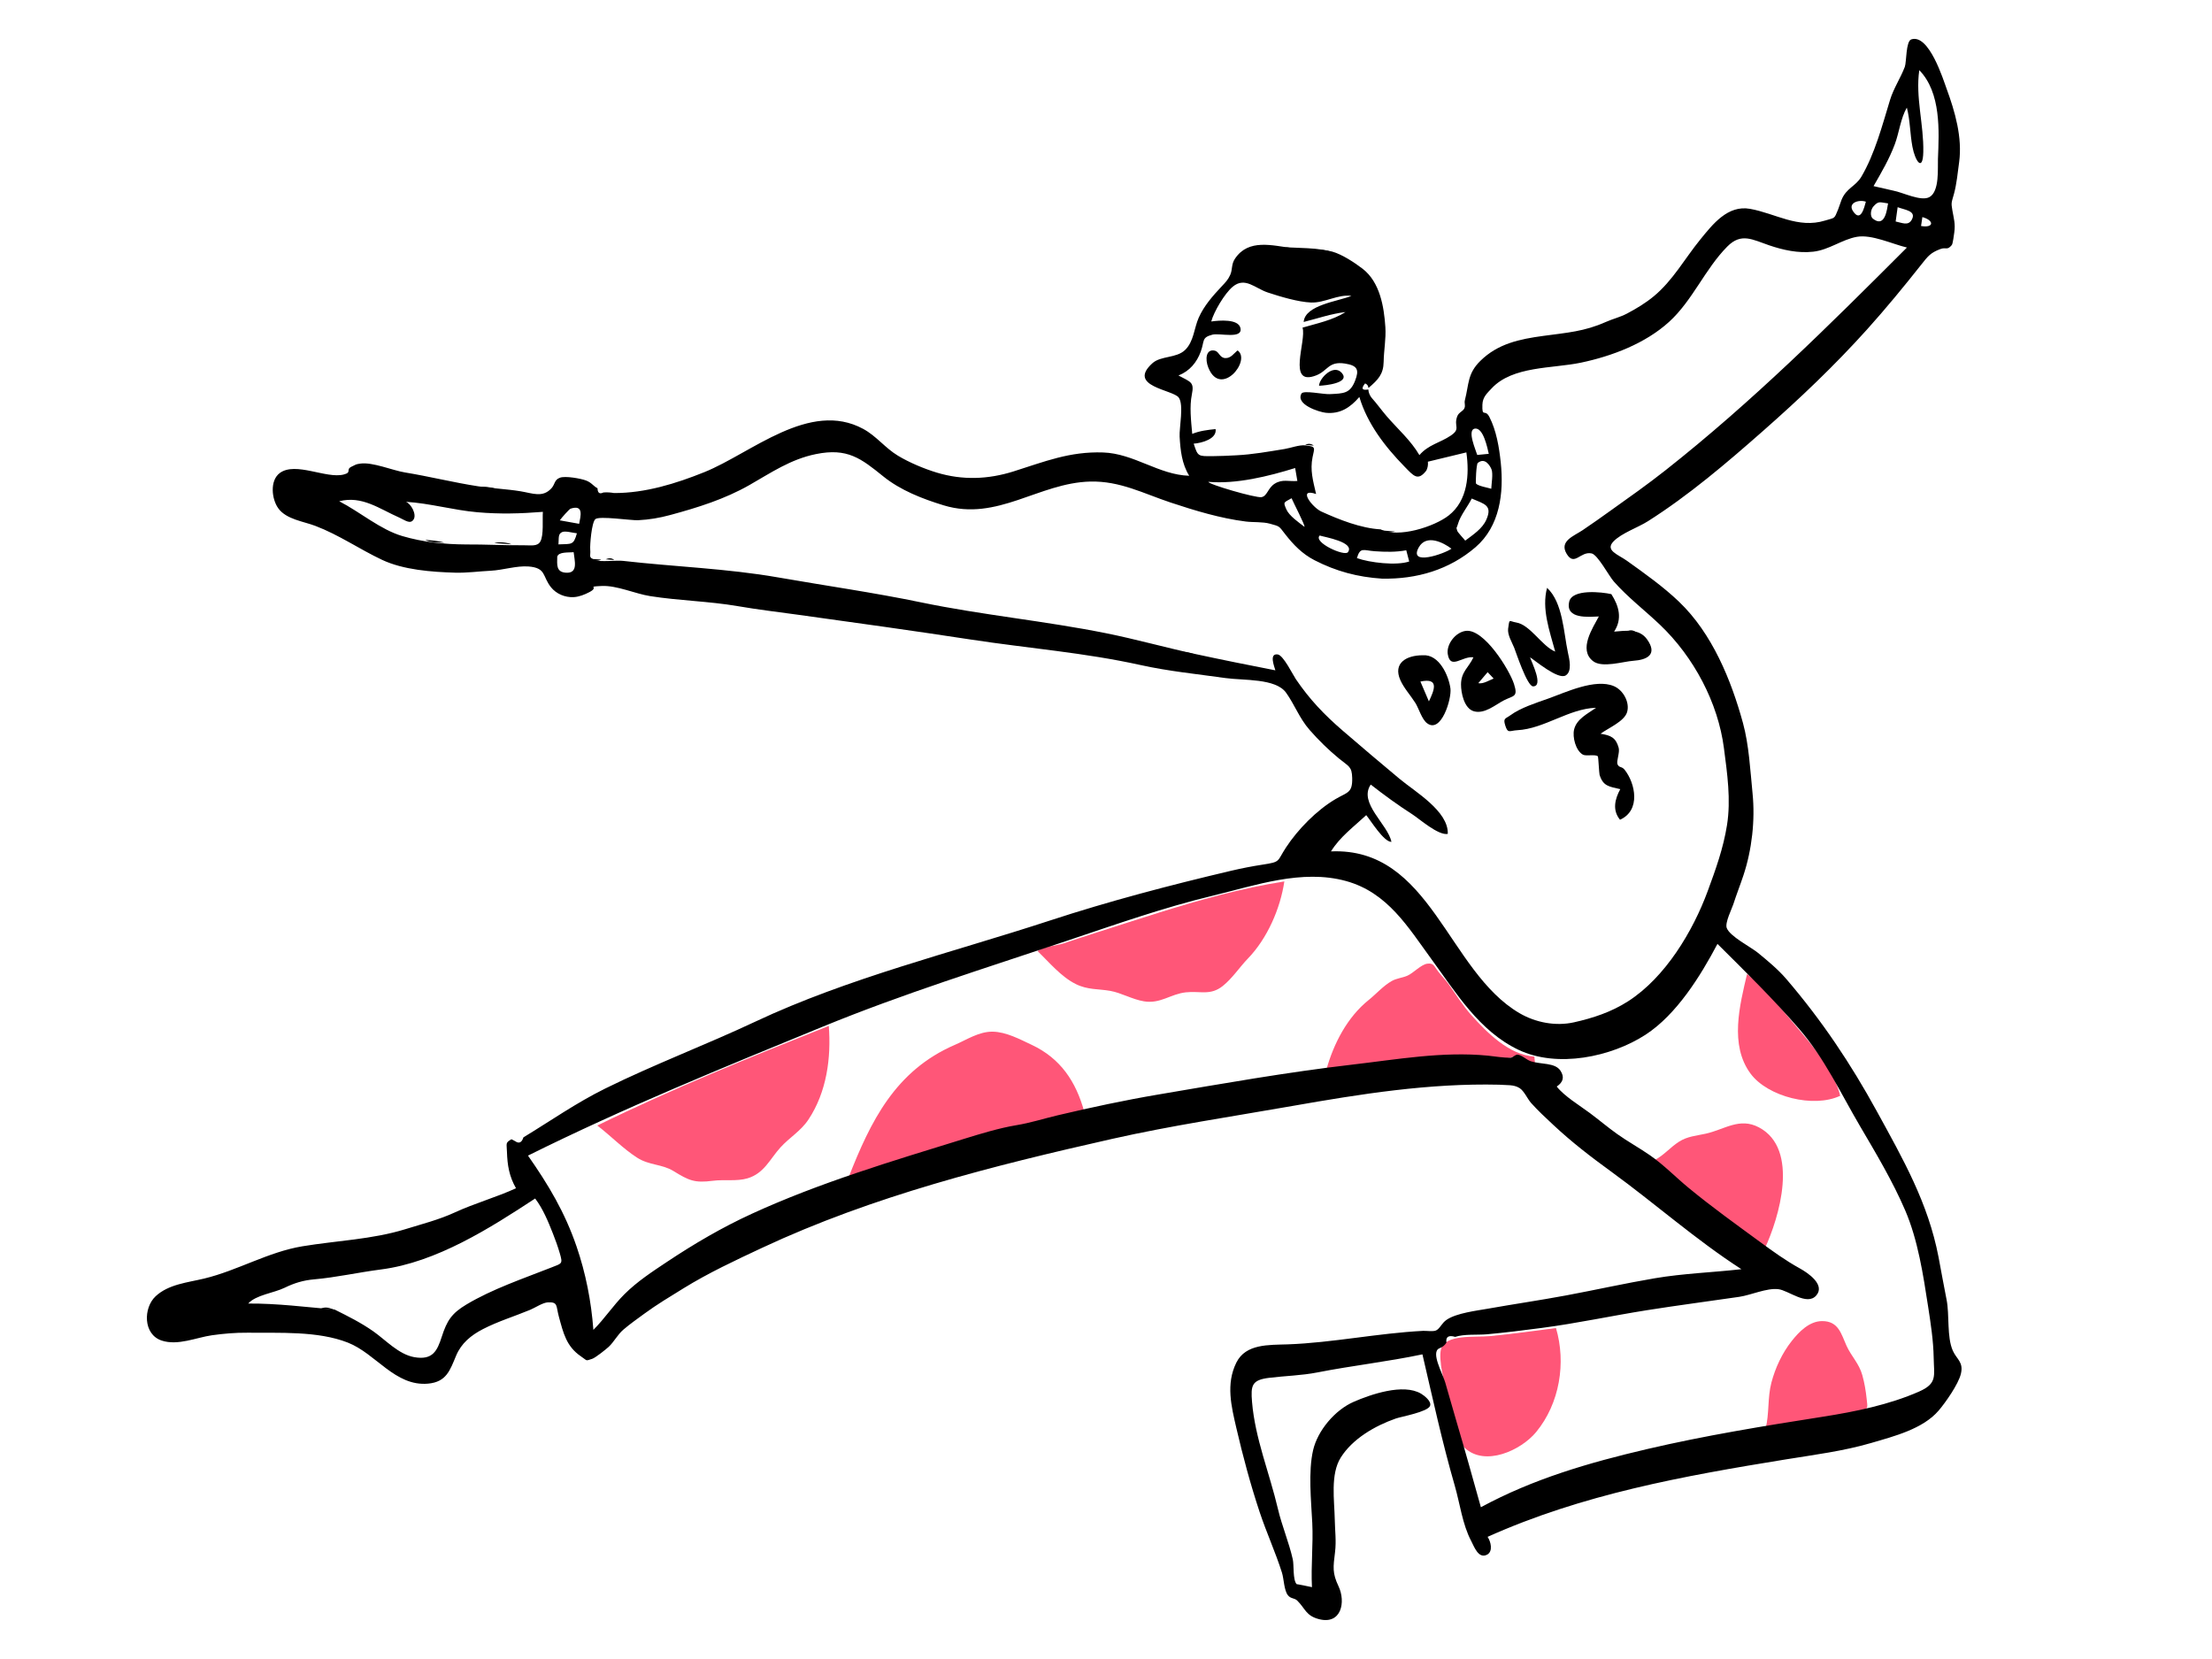
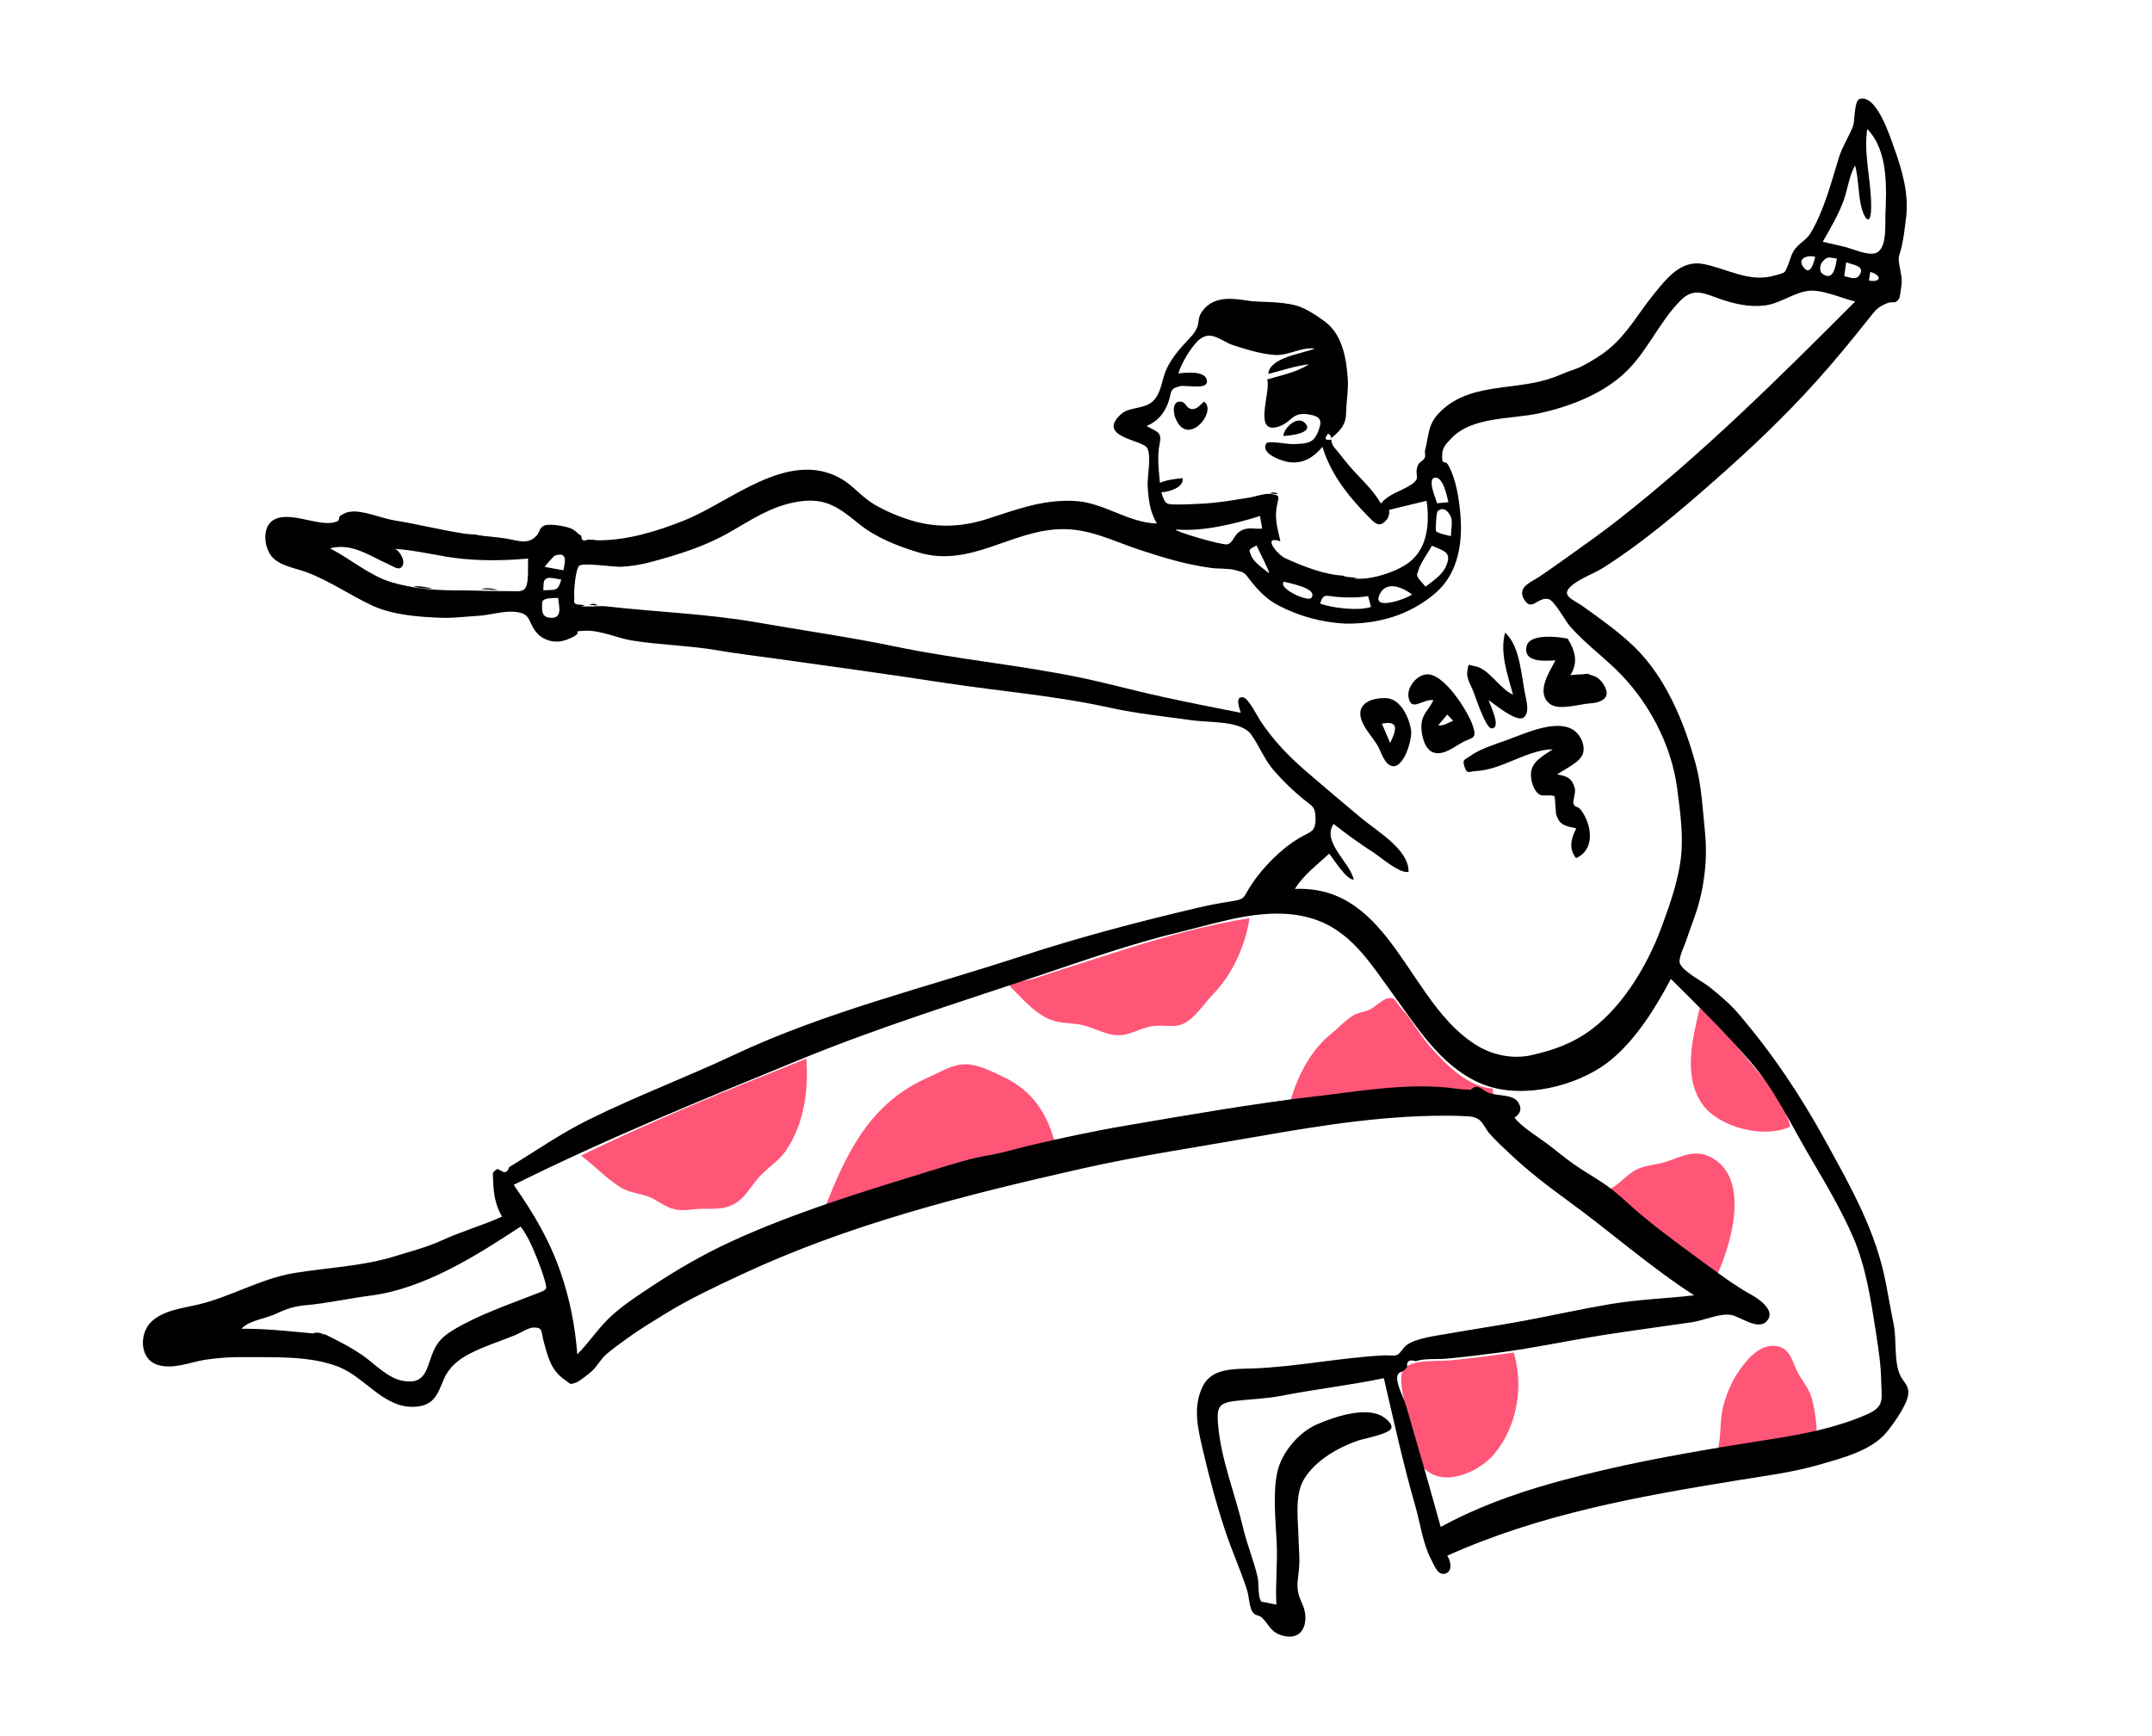
- <svg xmlns="http://www.w3.org/2000/svg" width="1024px" height="768px" viewBox="0 0 1024 768" version="1.1">
+ <svg xmlns="http://www.w3.org/2000/svg" width="124px" height="100px" viewBox="0 0 1024 768" version="1.1">
  <g id="Illustrations/ballet" stroke="none" stroke-width="1" fill="none" fill-rule="evenodd">
    <path d="M720.312,614.793 C725.065,630.889 722.034,649.67 711.148,662.91 C704.117,671.461 687.397,679.108 678.012,670.205 C673.815,666.223 672.04,652.594 670.247,646.235 C668.598,640.386 665.84,629.555 667.065,624.648 C668.849,617.497 683.101,619.15 689.763,618.524 C699.986,617.563 710.135,616.103 720.312,614.793 Z M854.8,622.969 C857.038,627.895 860.608,631.159 862.13,636.626 C863.125,640.195 863.724,643.774 864.117,647.438 C864.595,651.876 864.921,651.706 861.859,653.781 C857.187,656.948 845.235,656.704 839.55,657.622 C832.13,658.82 824.746,660.231 817.322,661.425 C819.121,654.516 818.178,647.078 820.038,640.031 C821.846,633.184 824.993,626.424 829.435,620.799 C832.74,616.613 837.547,611.599 843.49,611.573 C851.151,611.54 852.361,617.603 854.8,622.969 Z M383.679,474.921 C384.816,489.735 382.705,505.51 374.28,518.24 C370.712,523.631 365.516,526.531 361.298,531.173 C356.417,536.545 353.77,543.185 346.059,545.483 C341.084,546.968 335.245,545.943 330.072,546.611 C321.485,547.721 318.95,546.518 311.709,542.073 C306.509,538.879 300.514,539.478 295.03,535.977 C288.454,531.779 282.728,525.793 276.499,521.039 C311.455,503.915 347.493,489.333 383.679,474.921 Z M477.644,483.706 C491.022,490.001 498.096,500.738 501.919,514.598 C465.017,523.033 429.102,533.352 392.855,544.988 C402.976,519.242 414.343,495.667 442.031,483.692 C447.555,481.303 453.231,477.499 459.518,477.59 C465.78,477.679 472.153,481.123 477.644,483.706 Z M814.224,521.873 C833.242,531.882 823.575,563.872 816.929,578.074 C808.471,571.853 799.604,565.794 791.345,559.736 C782.318,553.114 774.202,544.591 765.967,537.048 C770.327,534.774 773.161,531.157 777.214,528.559 C781.227,525.988 785.208,525.804 789.703,524.799 C798.311,522.874 805.277,517.162 814.224,521.873 Z M665.815,449.791 C667.333,451.738 669.147,453.574 670.577,455.575 C674.051,460.434 677.055,465.375 681.083,469.883 C688.218,477.871 698.606,488.399 710.296,489.128 L710.635,492.538 C707.188,492.451 705.149,489.482 702.158,489.18 C699.81,488.944 696.523,490.738 693.644,490.484 C684.741,489.7 675.994,489.252 666.956,489.492 C649.117,489.965 631.582,492.809 614.047,495.076 C617.397,483.136 623.649,470.906 633.612,462.919 C637.056,460.157 640.356,456.361 644.244,454.16 C646.585,452.835 649.063,452.734 651.472,451.699 C654.26,450.501 657.839,446.504 660.718,446.121 C663.728,445.72 663.74,447.128 665.815,449.791 Z M808.765,450.879 C818.123,458.391 825.313,467.922 833.008,476.944 C839.973,485.11 849.412,496.76 851.889,507.273 C839.537,513.084 818.353,507.765 810.385,497.016 C800.56,483.76 805.376,465.31 808.765,450.879 Z M594.558,408.046 C592.715,420.503 586.727,434.383 577.741,443.684 C573.866,447.695 570.471,452.925 566.069,456.432 C560.32,461.012 555.693,458.665 549.021,459.376 C541.855,460.138 537.211,464.814 529.574,463.545 C524.134,462.64 519.123,459.628 514.011,458.714 C508.426,457.715 503.551,458.307 497.999,455.542 C491.132,452.124 485.653,445.397 480.313,440.289 C483.124,438.063 488.8,437.903 492.396,436.7 C497.146,435.11 501.89,433.535 506.667,432.012 C516.532,428.867 526.37,425.655 536.255,422.563 C555.082,416.674 574.961,411.08 594.558,408.046 Z" id="Accent" fill="#FF5678" />
    <g id="ink" transform="translate(68, 18)" fill="#000000">
      <path d="M821.924,82.492 L821.309,86.622 C827.32,87.658 827.497,84.028 821.924,82.492 Z M795.767,75.371 C792.544,74.248 787.273,75.895 789.807,79.744 C793.384,85.179 795.013,78.084 795.767,75.371 Z M535.869,225.878 C536.354,225.394 530.642,214.48 529.905,212.649 C526.218,214.753 525.968,214.244 527.47,217.762 C528.767,220.796 533.28,223.877 535.869,225.878 Z M199.068,228.872 C197.307,228.718 193.801,227.669 192.306,228.281 C190.217,229.137 190.779,231.119 190.526,234.011 C196.635,233.727 197.49,234.536 199.068,228.872 Z M191.146,222.88 C194.133,223.416 197.118,223.952 200.104,224.488 C200.742,221.068 202.43,215.412 196.134,217.477 C195.542,217.671 191.903,221.767 191.146,222.88 Z M542.929,229.912 C539.753,233.067 554.495,239.748 556.015,237.608 C559.332,232.94 545.073,230.611 542.929,229.912 Z M615.851,192.612 C617.635,192.437 619.417,192.261 621.2,192.086 C620.584,189.485 618.707,179.898 614.806,180.413 C610.93,180.923 615.301,190.584 615.851,192.612 Z M622.356,208.263 C622.406,206.103 623.291,201.312 622.446,199.232 C621.871,197.818 619.507,193.523 616.11,196.314 C615.387,196.908 615.056,205.558 615.276,205.838 C616.202,207.015 621.037,207.811 622.356,208.263 Z M603.924,236.006 C600.264,233.208 592.306,229.08 588.782,235.407 C583.869,244.225 600.748,238.331 603.924,236.006 Z M583.002,236.741 C578.196,237.642 573.341,237.524 568.476,237.184 C563.025,236.802 561.733,235.138 560.146,240.358 C565.992,242.477 578.443,243.947 584.358,241.931 C583.907,240.201 583.454,238.47 583.002,236.741 Z M613.314,212.782 C611.631,216.23 607.986,220.746 607.004,224.343 C606.282,226.995 605.998,225.67 606.603,227.728 C606.819,228.462 609.778,231.536 610.296,232.279 C613.889,229.559 618.222,226.78 620.062,222.59 C623.008,215.881 619.22,215.343 613.314,212.782 Z M531.561,198.663 C519.341,202.465 504.332,206.188 491.397,205.056 C491.227,206.163 513.335,212.606 515.978,212.141 C518.679,211.666 518.894,207.902 522.13,205.893 C525.698,203.678 528.645,204.996 532.589,204.651 C532.246,202.655 531.904,200.659 531.561,198.663 Z M571.787,249.873 C560.539,249.153 550.49,246.466 540.54,241.348 C534.825,238.409 530.721,234.146 526.901,229.228 C523.943,225.418 524.548,225.731 519.903,224.439 C516.471,223.486 512.25,223.872 508.726,223.43 C496.928,221.946 485.169,218.371 473.947,214.648 C461.354,210.472 450.506,204.582 436.673,204.926 C412.921,205.517 393.656,223.493 368.879,215.943 C359.048,212.948 348.866,208.972 340.915,202.551 C330.576,194.199 324.297,189.251 309.727,192.21 C297.996,194.591 288.996,200.807 278.946,206.536 C267.491,213.066 254.991,216.978 242.219,220.427 C237.216,221.777 232.582,222.563 227.339,222.826 C224.22,222.983 209.44,220.734 207.614,222.322 C205.848,223.858 205.045,234.457 205.233,236.39 C205.547,239.618 204.122,239.951 207.571,241.311 C209.966,242.255 217.361,241.3 220.329,241.638 C244.21,244.366 268.676,245.183 292.175,249.298 C314.26,253.165 336.424,256.294 358.261,260.829 C386.667,266.73 415.597,269.422 444.018,275.136 C457.756,277.897 471.611,281.787 485.188,284.729 C497.551,287.406 509.973,289.891 522.407,292.317 C521.951,290.609 519.367,284.385 523.492,284.959 C526.106,285.322 530.493,294.349 531.872,296.38 C538.218,305.73 544.977,312.828 553.611,320.269 C562.312,327.769 571.074,335.191 579.906,342.552 C587.121,348.565 602.621,357.534 602.221,368.035 C597.826,368.871 589.1,361.086 585.81,358.977 C579.152,354.707 572.768,350.055 566.56,345.199 C560.72,353.744 574.563,363.649 576.135,371.731 C572.575,371.746 566.63,361.949 564.469,359.353 C558.73,364.702 552.289,369.419 548.157,376.138 C594.465,374.162 602.057,431.595 635.484,451.064 C642.89,455.376 652.169,457.159 660.636,455.264 C669.456,453.292 677.933,450.507 685.693,445.524 C703.023,434.396 715.723,413.001 722.505,394.628 C726.25,384.481 729.784,374.653 731.479,363.976 C733.355,352.153 731.591,340.136 730.063,328.355 C727.343,307.363 716.185,286.171 700.382,271.156 C693.3,264.427 685.564,258.537 679.078,251.191 C676.815,248.627 671.65,238.809 668.81,238.194 C663.577,237.06 660.876,244.404 657.255,238.393 C653.709,232.509 660.473,230.213 664.591,227.472 C669.033,224.513 673.343,221.401 677.685,218.312 C686.27,212.203 694.769,206.196 703.015,199.692 C743.222,167.98 778.766,132.625 814.774,96.59 C808.032,94.995 798.445,90.409 791.591,91.632 C784.735,92.857 778.644,97.708 771.415,98.512 C764.373,99.295 757.535,97.775 751.005,95.561 C743.308,92.951 738.097,89.593 731.639,96.105 C721.264,106.569 715.553,121.108 704.661,131.009 C693.653,141.015 678.245,146.859 663.912,149.877 C650.641,152.671 632.238,151.351 622.513,161.798 C620.324,164.148 618.372,165.821 618.247,169.334 C618.028,175.581 619.444,171.104 621.452,174.973 C624.724,181.271 626.003,189.129 626.741,196.089 C628.233,210.177 626.349,225.608 615.062,235.318 C602.903,245.775 587.865,250.178 571.787,249.873 Z M571.144,227.056 C579.376,231.256 596.022,225.782 602.601,220.661 C611.553,213.692 612.26,201.562 610.826,191.422 C606.663,192.43 602.499,193.437 598.335,194.445 C596.56,194.874 594.785,195.304 593.01,195.734 C593.172,197.203 592.931,198.574 592.287,199.847 C588.365,204.873 586.464,202.376 582.205,198.017 C573.089,188.686 565,178.167 561.283,165.763 C557.118,170.627 552.415,173.765 545.741,173.089 C542.817,172.793 531.604,169.303 534.499,164.186 C535.419,162.559 544.537,164.608 547.592,164.454 C553.971,164.131 556.973,164.254 559.307,158.255 C561.251,153.26 560.564,151.207 554.567,150.292 C546.953,149.129 546.735,153.65 541.31,155.77 C527.535,161.155 536.941,139.714 534.975,133.675 C541.746,131.671 548.894,130.279 554.882,126.46 C548.248,127.221 541.939,129.437 535.514,131.05 C536.061,123.143 551.749,121.46 557.616,118.976 C551.277,118.133 545.252,122.306 538.889,122.043 C532.944,121.798 524.607,119.3 518.871,117.398 C512.973,115.443 508.347,109.994 502.656,114.737 C498.926,117.846 493.92,126.317 492.725,130.825 C496.437,130.29 505.181,129.568 506.212,133.781 C507.537,139.192 496.613,136.043 493.246,136.929 C488.135,138.275 489.702,139.76 487.848,144.81 C486.022,149.783 482.744,153.762 477.559,155.824 C483.323,158.925 484.91,158.869 483.748,164.606 C482.606,170.247 483.36,176.584 483.918,182.862 C487.348,181.458 491.043,181.005 494.725,180.637 C495.442,185.191 488.286,187.118 484.6,187.384 C486.535,193.378 486.607,193.189 493.227,193.171 C496.935,193.16 500.655,192.947 504.354,192.768 C511.885,192.402 519.194,191.058 526.622,189.865 C529.457,189.408 533.473,187.86 536.295,188.171 C541.469,188.739 540.463,189.298 539.608,193.706 C538.45,199.682 539.755,204.205 541.256,210.691 C532.401,207.673 539.513,216.908 543.691,218.809 C551.92,222.551 561.992,226.557 571.144,227.056 Z M86.897,588.225 C93.165,591.352 99.086,594.298 104.796,598.299 C110.478,602.28 116.538,608.974 123.73,610.26 C132.333,611.798 134.404,607.334 136.533,600.742 C138.925,593.328 141.115,589.963 147.915,585.896 C159.949,578.7 174.045,573.958 187.196,568.778 C192.227,566.798 192.605,567.177 191.117,562.08 C190.218,559.003 189.121,555.98 187.943,552.991 C185.766,547.476 183.381,541.635 179.738,536.823 C158.884,550.514 134.012,566.384 108.34,569.677 C97.916,571.014 87.643,573.359 77.419,574.248 C72.357,574.689 68.209,575.97 63.75,578.146 C58.757,580.582 50.498,581.441 46.902,585.447 C60.401,585.356 73.55,587.079 86.897,588.225 Z M598.34,606.17 C594.16,607.891 599.805,617.766 601.01,621.878 C602.822,628.055 604.535,634.258 606.362,640.431 C610.23,653.5 613.875,666.623 617.545,679.744 C641.733,666.617 667.614,659.105 694.477,652.825 C721.24,646.568 748.577,642.115 775.923,637.833 C790.866,635.491 806.54,632.294 820.377,626.206 C828.98,622.421 827.298,618.927 827.158,610.545 C827.025,602.678 825.788,594.658 824.582,586.867 C822.304,572.148 819.897,556.1 813.952,542.27 C808.159,528.795 800.408,515.838 792.956,503.146 C784.112,488.085 776.58,471.867 765.04,458.496 C753.014,444.562 740.109,431.923 727.065,418.952 C719.257,433.758 708.116,451.716 693.715,461.037 C677.871,471.289 652.947,476.56 634.93,467.979 C616.783,459.336 606.056,441.607 594.757,426.159 C583.866,411.27 574.404,395.164 555.105,389.852 C534.692,384.233 513.2,391.881 493.299,396.673 C470.608,402.136 448.406,409.974 426.351,417.378 C388.062,430.235 350.076,442.001 312.754,457.322 C266.818,476.179 220.821,494.888 176.423,516.963 C186.028,530.698 193.474,543.213 198.899,559.01 C203.124,571.309 205.705,584.333 206.693,597.634 C211.861,592.492 215.809,586.377 221.025,581.173 C226.925,575.285 233.852,570.754 240.793,566.139 C253.358,557.783 266.236,550.218 280.095,543.864 C311.553,529.439 344.981,519.504 378.241,509.223 C385.776,506.894 394.645,504.188 402.455,502.898 C409.091,501.803 414.986,499.88 421.741,498.282 C437.06,494.663 452.55,491.342 468.002,488.72 C497.69,483.683 527.984,478.315 558.085,474.834 C578.495,472.472 599.795,468.643 620.765,470.688 C624.309,471.034 627.779,471.733 631.348,471.623 C632.343,471.592 633.526,470.12 634.556,470.221 C636.537,470.417 638.658,472.632 640.679,473.293 C645.242,474.784 651.87,473.858 654.355,477.615 C656.346,480.624 655.617,483.007 652.652,484.99 C656.22,489.521 663.202,493.696 667.985,497.259 C672.283,500.462 676.337,503.908 680.672,506.996 C685.329,510.313 690.971,513.444 695.848,516.829 C702.21,521.244 707.645,526.9 713.654,531.853 C724.439,540.743 735.262,548.486 746.627,556.819 C752.747,561.307 758.581,565.533 765.23,569.205 C768.866,571.213 777.106,576.713 772.805,581.707 C768.513,586.69 759.906,579.322 755.218,578.792 C749.822,578.18 742.545,581.55 737.163,582.341 C722.921,584.433 708.634,586.273 694.387,588.534 C678.125,591.114 662.033,594.598 645.695,596.742 C637.257,597.849 628.821,598.918 620.337,599.681 C615.962,600.075 609.777,599.484 605.666,600.88 C602.555,599.976 601.201,600.859 601.605,603.531 C600.843,604.779 599.755,605.658 598.34,606.17 Z M147.711,234.043 C156.609,233.986 165.435,234.499 174.343,234.422 C177.772,234.392 180.724,235.085 182.112,232.717 C183.808,229.823 183.026,222.264 183.316,218.951 C172.914,219.784 163.369,220.042 152.985,219.133 C141.863,218.16 131.068,214.987 119.904,214.3 C122.283,215.202 125.006,220.114 123.455,222.504 C121.91,224.883 119.387,222.735 116.941,221.658 C107.497,217.499 99.63,211.354 89.022,214.041 C98.789,219.078 108.058,227.156 118.258,230.164 C127.877,233 137.58,233.967 147.711,234.043 Z M808.547,70.269 C812.878,71.077 821.327,75.399 825.212,73.222 C829.956,70.563 828.959,59.779 829.132,55.581 C829.662,42.681 830.644,24.93 820.497,14.473 C818.656,26.869 822.636,39.831 822.351,52.364 C822.136,61.769 818.583,56.633 817.326,49.977 C816.176,43.886 816.302,37.879 814.734,31.82 C811.856,36.726 811.186,43.385 809.155,48.802 C806.595,55.633 802.973,61.829 799.323,68.161 C802.408,68.832 805.477,69.54 808.547,70.269 Z M189.96,239.777 C189.907,243.389 189.392,246.784 193.914,247.116 C199.901,247.554 197.937,241.455 197.557,237.606 C195.405,237.897 190.471,237.297 189.96,239.777 Z M806.045,76.163 C802.291,75.699 801.721,74.851 799.341,77.474 C797.829,79.139 797.682,82.16 798.994,83.208 C804.682,87.758 805.579,78.717 806.045,76.163 Z M809.554,84.539 C812.476,85.113 815.335,86.668 816.977,83.772 C819.384,79.525 813.63,79.17 810.478,77.909 C810.17,80.118 809.863,82.329 809.554,84.539 Z M625.978,484.139 C593.676,483.376 561.854,488.437 530.148,494.008 C502.103,498.935 474.264,503.041 446.835,509.224 C391.558,521.686 336.188,535.631 284.88,559.618 C272.415,565.445 259.967,571.269 248.477,578.357 C242.302,582.166 236.012,585.932 230.165,590.228 C226.949,592.59 223.621,594.921 220.606,597.51 C217.844,599.882 216.277,603.154 213.796,605.475 C212.628,606.567 207.596,610.603 206.104,611.057 C202.898,612.033 204.168,612.111 200.927,609.895 C194.153,605.265 192.795,599.093 190.753,591.669 C189.316,586.442 190.419,584.711 185.698,584.889 C183.296,584.98 179.68,587.421 177.454,588.345 C170.263,591.33 162.493,593.708 155.592,597.269 C150.013,600.147 145.549,603.849 143.159,609.549 C140.337,616.279 138.697,621.774 130.135,622.529 C114.863,623.875 106.088,608.651 93.029,603.528 C79.062,598.048 61.237,599.126 46.49,598.95 C41.119,598.885 35.27,599.402 30.147,600.126 C22.908,601.149 14.344,605.08 6.831,602.581 C-1.816,599.705 -1.686,587.422 4.044,582.076 C10.034,576.488 18.923,575.722 26.585,573.867 C42.074,570.118 56.162,561.572 71.973,558.947 C87.7,556.336 104.364,555.768 119.696,551.01 C127.509,548.584 135.1,546.692 142.524,543.28 C151.773,539.028 161.735,536.262 170.871,532.083 C167.727,526.561 166.876,521.436 166.684,515.249 C166.557,511.12 165.885,511.117 168.752,509.387 C169.32,509.681 169.887,509.975 170.456,510.271 C172.257,511.55 173.54,510.966 174.308,508.517 C186.988,500.826 198.708,492.564 212.238,485.884 C234.931,474.679 258.954,465.628 281.64,454.955 C324.741,434.679 372.746,422.98 418.089,408.126 C445.518,399.14 473.604,391.779 501.709,385.152 C506.635,383.99 511.546,383.028 516.554,382.257 C525.037,380.951 523.031,380.873 527.31,374.348 C532.8,365.975 541.515,357.042 550.36,351.854 C555.815,348.654 558.142,349.134 557.972,342.134 C557.842,336.785 556.374,336.838 551.999,333.257 C547.051,329.205 542.455,324.71 538.277,319.932 C533.507,314.48 531.371,308.3 527.381,302.696 C522.557,295.922 507.638,297.072 499.287,295.892 C486.207,294.046 472.91,292.725 460.026,289.873 C434.007,284.115 407.852,282.101 381.509,278.075 C355.028,274.028 328.555,270.338 302.072,266.672 C292.565,265.356 282.936,264.225 273.481,262.594 C260.245,260.309 246.316,260.078 232.887,257.941 C225.973,256.841 217.505,252.936 210.55,253.269 C203.085,253.628 209.76,253.543 204.85,256.11 C202.646,257.263 200.097,258.294 197.557,258.427 C193.557,258.637 189.525,256.924 187.078,253.87 C182.998,248.78 184.965,244.88 176.652,244.238 C171.179,243.816 164.792,245.927 159.231,246.205 C153.782,246.478 148.116,247.268 142.665,247.108 C131.764,246.786 118.772,245.828 108.873,241.169 C98.382,236.232 89.02,229.646 77.984,225.448 C72.446,223.34 64.567,222.446 60.855,217.351 C57.755,213.098 56.797,204.447 61.549,200.959 C68.839,195.609 82.973,203.705 91.039,201.683 C95.163,200.649 91.759,199.404 94.878,197.963 C96.81,197.07 96.52,196.936 98.813,196.613 C104.466,195.812 113.725,199.771 119.472,200.712 C130.813,202.565 142.055,205.394 153.386,207.127 C159.856,208.117 166.434,208.365 172.918,209.417 C178.565,210.334 183.206,212.546 187.304,208.011 C189.032,206.098 188.504,204.126 191.274,203.128 C193.758,202.235 200.893,203.517 203.293,204.437 C205.914,205.442 206.5,206.891 208.609,208.036 C208.662,210.204 209.573,210.853 211.344,209.981 C212.992,209.857 214.635,209.945 216.27,210.244 C230.664,210.304 244.99,205.838 258.081,200.564 C279.775,191.826 306.711,167.088 331.594,180.544 C337.716,183.854 341.734,189.375 347.695,192.962 C352.99,196.146 359.762,198.999 365.716,200.795 C377.614,204.384 389.441,203.935 401.227,200.219 C415.598,195.686 427.172,190.939 442.66,191.46 C457.01,191.942 468.462,201.848 482.518,202.243 C479.084,196.728 478.448,190.393 478.085,184.137 C477.848,180.045 480.133,169.335 477.657,166.023 C474.924,162.365 453.58,160.886 465.484,150.148 C469.38,146.631 476.572,147.905 480.601,144.022 C484.668,140.104 484.748,133.976 486.916,129.084 C489.37,123.549 493.417,118.977 497.565,114.56 C499.321,112.69 500.507,111.503 501.507,109.255 C502.668,106.646 501.895,104.442 503.749,101.693 C510.011,92.415 520.934,95.645 530.44,96.881 C536.203,97.631 543.183,96.916 548.776,98.489 C553.271,99.753 559.117,103.585 562.774,106.398 C570.831,112.593 572.703,124.026 573.324,133.394 C573.687,138.878 572.62,144.046 572.532,149.511 C572.439,155.231 569.956,157.823 565.49,161.617 C565.407,160.561 564.891,159.853 563.94,159.492 C561.995,161.885 562.494,162.819 565.437,162.295 C565.549,163.726 566.06,165.011 566.968,166.153 C569.401,168.855 571.497,171.841 573.866,174.596 C579.05,180.62 585.097,185.848 589.086,192.685 C593.268,187.819 598.591,187.021 603.58,183.664 C608.433,180.4 604.809,179.428 606.609,174.709 C607.332,172.818 609.227,172.484 609.893,171.02 C610.525,169.632 609.756,168.756 610.145,167.231 C612.087,159.659 611.281,154.968 617.329,149.032 C625.418,141.093 635.386,138.994 646.507,137.487 C657.602,135.982 665.48,135.446 675.343,131.063 C678.765,129.542 682.002,128.848 685.253,127.123 C689.645,124.789 693.737,122.328 697.554,119.179 C706.427,111.861 711.945,101.665 719.119,92.871 C724.863,85.834 731.788,76.824 742.155,78.682 C753.945,80.797 764.334,87.962 776.885,84.099 C781.541,82.666 781.038,83.547 782.885,79.033 C783.499,77.53 783.896,76.015 784.493,74.537 C786.731,69.006 791.017,68.313 793.675,63.81 C799.949,53.178 803.386,39.919 806.959,28.251 C808.619,22.833 811.834,18.133 813.794,12.937 C814.613,10.765 814.242,1.088 816.786,0.24 C824.993,-2.495 831.635,18.997 833.132,23.062 C837.043,33.685 840.488,45.673 838.944,57.046 C838.309,61.733 837.803,67.162 836.549,71.751 C835.409,75.917 835.163,75.643 835.815,79.419 C836.477,83.259 837.265,85.562 836.697,89.587 C836.538,90.711 836.026,94.865 835.542,95.44 C833.293,98.115 832.988,96.245 830.189,97.314 C825.663,99.044 824.544,100.53 821.34,104.586 C813.327,114.725 804.963,124.895 796.304,134.521 C781.113,151.407 765.14,166.544 748.089,181.562 C731.354,196.302 713.858,211.256 694.862,223.296 C690.246,226.223 682.657,228.79 678.942,232.629 C674.873,236.834 681.041,238.658 685.213,241.641 C693.502,247.565 702.025,253.631 709.253,260.539 C724.662,275.264 733.463,296.96 738.861,316.663 C741.671,326.916 742.247,338.67 743.311,349.289 C744.558,361.745 743.014,375.376 739.085,387.225 C737.595,391.719 735.841,396.121 734.396,400.634 C733.73,402.712 730.461,409.165 731.348,411.563 C732.813,415.525 742.444,420.338 745.807,423.092 C750.403,426.859 755.107,430.751 758.958,435.239 C775.344,454.332 788.744,474.369 800.781,496.334 C813.023,518.675 824.578,538.833 829.408,563.942 C830.67,570.504 831.793,577.072 833.12,583.623 C834.546,590.672 833.167,600.841 836.021,607.281 C837.785,611.265 841.088,612.519 839.743,618.027 C838.579,622.789 832.669,631.244 829.456,634.995 C822.141,643.534 808.786,646.897 798.242,649.992 C785.445,653.749 771.757,655.481 758.58,657.618 C711.112,665.315 664.591,673.723 620.655,693.451 C622.133,695.606 623.326,700.261 620.326,701.745 C616.341,703.716 614.385,697.863 613.014,695.276 C609.024,687.749 607.835,678.013 605.451,669.765 C599.637,649.642 595.222,629.31 590.487,608.968 C574.329,612.369 557.969,614.176 541.895,617.33 C534.481,618.785 526.968,618.921 519.502,619.839 C511.485,620.824 510.972,623.347 511.605,630.998 C513,647.867 519.735,664.051 523.577,680.455 C525.442,688.411 528.704,695.987 530.478,703.905 C531.055,706.484 530.429,713.424 532.247,715.348 C532.169,715.266 538.369,716.496 539.347,716.743 C538.821,706.778 539.987,697.001 539.489,687.055 C538.977,676.779 537.572,663.304 539.869,653.351 C541.958,644.302 549.928,634.734 558.725,630.916 C566.388,627.588 581.598,622.251 589.872,627.184 C591.326,628.051 594.828,630.74 594.011,632.823 C592.907,635.638 580.66,637.795 578.173,638.667 C568.437,642.078 558.142,648.056 552.688,656.723 C547.781,664.522 549.742,676.576 549.906,685.518 C549.998,690.601 550.655,695.322 550.041,700.386 C549.17,707.553 548.716,710.148 551.647,716.335 C555.081,723.584 552.959,734.177 542.672,731.57 C536.519,730.011 536.273,726.654 532.568,723.002 C531.167,721.62 529.591,722.232 528.218,720.489 C526.378,718.152 526.387,712.981 525.456,710.031 C522.476,700.59 518.257,691.411 515.105,681.912 C510.867,669.141 507.398,656.212 504.36,643.137 C501.999,632.971 499.439,622.677 504.347,612.784 C508.703,604.002 519.373,604.655 528.22,604.339 C548.708,603.609 569.884,599.167 590.789,598.095 C592.293,598.017 595.431,598.532 596.78,597.905 C598.643,597.04 599.347,594.523 601.758,592.915 C606.365,589.84 615.478,588.771 620.803,587.827 C632.878,585.683 644.89,583.942 656.893,581.707 C670.693,579.136 684.365,576.064 698.18,573.727 C711.406,571.489 724.766,571.068 738.149,569.547 C716.916,555.852 698.216,539.158 677.787,524.321 C668.313,517.441 659.535,510.673 651.033,502.718 C647.492,499.406 643.99,496.185 640.775,492.575 C639.071,490.661 637.566,487.004 635.399,485.669 C632.675,483.989 629.569,484.438 625.978,484.139 Z" id="ink-layer" />
      <path d="M548.108,97.63 C541.057,97.633 533.035,98.29 526.108,97.327 C532.153,97.321 542.439,96.081 548.108,97.63" id="ink-layer" transform="translate(537.1078, 97.35182) rotate(5) translate(-537.1078, -97.35182) " />
      <path d="M162.047,207.945 C159.046,207.943 156.045,207.941 153.047,207.939 C156.047,207.231 159.047,207.305 162.047,207.945" id="ink-layer" transform="translate(157.5467, 207.6908) rotate(5) translate(-157.5467, -207.6908) " />
      <path d="M346.028,273.633 C348.033,273.63 350.037,273.627 352.028,273.627 C350.02,273.631 348.025,273.632 346.028,273.633" id="ink-layer" transform="translate(349.0284, 273.6304) rotate(5) translate(-349.0284, -273.6304) " />
      <path d="M549.816,686.172 C549.7,683.836 549.583,681.501 549.467,679.172 C549.584,681.508 549.7,683.84 549.816,686.172" id="ink-layer" transform="translate(549.6415, 682.6715) rotate(5) translate(-549.6415, -682.6715) " />
      <path d="M538.331,704.292 C538.441,705.961 538.553,707.629 538.663,709.292 C538.552,707.622 538.441,705.957 538.331,704.292" id="ink-layer" transform="translate(538.4968, 706.792) rotate(5) translate(-538.4968, -706.792) " />
      <path d="M583.187,625.853 C581.186,626.03 579.186,626.207 577.187,626.385 C579.187,626.207 581.187,626.03 583.187,625.853" id="ink-layer" transform="translate(580.1866, 626.1185) rotate(5) translate(-580.1866, -626.1185) " />
      <path d="M297.48,266.206 C298.817,266.258 300.154,266.31 301.48,266.363 C300.139,266.311 298.81,266.259 297.48,266.206" id="ink-layer" transform="translate(299.4801, 266.284) rotate(5) translate(-299.4801, -266.284) " />
      <path d="M522.174,95.817 C520.507,95.824 518.84,95.83 517.174,95.837 C518.841,95.83 520.508,95.824 522.174,95.817" id="ink-layer" transform="translate(519.6744, 95.82659) rotate(5) translate(-519.6744, -95.82659) " />
      <path d="M538.624,678.217 C538.722,679.885 538.819,681.554 538.917,683.217 C538.819,681.547 538.722,679.881 538.624,678.217" id="ink-layer" transform="translate(538.7705, 680.7166) rotate(5) translate(-538.7705, -680.7166) " />
      <path d="M289.511,265.561 C290.848,265.579 292.186,265.597 293.511,265.613 C292.169,265.595 290.84,265.578 289.511,265.561" id="ink-layer" transform="translate(291.5105, 265.5868) rotate(5) translate(-291.5105, -265.5868) " />
      <path d="M310.343,268.403 C311.682,268.41 313.019,268.417 314.343,268.424 C313.001,268.417 311.672,268.41 310.343,268.403" id="ink-layer" transform="translate(312.3435, 268.4133) rotate(5) translate(-312.3435, -268.4133) " />
      <path d="M527.883,604.025 C526.216,604.181 524.55,604.337 522.883,604.492 C524.551,604.336 526.217,604.18 527.883,604.025" id="ink-layer" transform="translate(525.3833, 604.2589) rotate(5) translate(-525.3833, -604.2589) " />
      <path d="M469.861,292.371 C470.864,292.365 471.868,292.359 472.861,292.356 C471.854,292.363 470.858,292.367 469.861,292.371" id="ink-layer" transform="translate(471.3612, 292.3637) rotate(5) translate(-471.3612, -292.3637) " />
      <path d="M539.324,695.328 C539.325,696.663 539.325,697.999 539.326,699.328 C539.326,697.992 539.325,696.66 539.324,695.328" id="ink-layer" transform="translate(539.3248, 697.3281) rotate(5) translate(-539.3248, -697.3281) " />
      <path d="M625.693,484.682 C626.698,484.678 627.7,484.673 628.693,484.672 C627.686,484.678 626.69,484.68 625.693,484.682" id="ink-layer" transform="translate(627.1929, 484.6771) rotate(5) translate(-627.1929, -484.6771) " />
      <path d="M317.296,177.042 C315.628,177.201 313.962,177.36 312.296,177.519 C313.963,177.36 315.629,177.201 317.296,177.042" id="ink-layer" transform="translate(314.7956, 177.2802) rotate(5) translate(-314.7956, -177.2802) " />
      <path d="M121.542,200.548 C120.209,200.416 118.876,200.285 117.542,200.153 C118.875,200.285 120.209,200.416 121.542,200.548" id="ink-layer" transform="translate(119.5419, 200.3505) rotate(5) translate(-119.5419, -200.3505) " />
      <path d="M144.28,204.626 L140.28,204.069 L144.28,204.626 Z" id="ink-layer" transform="translate(142.28, 204.3475) rotate(5) translate(-142.28, -204.3475) " />
      <path d="M91.307,201.929 C89.974,201.79 88.641,201.652 87.307,201.513 C88.64,201.652 89.974,201.79 91.307,201.929" id="ink-layer" transform="translate(89.30741, 201.7206) rotate(5) translate(-89.30741, -201.7206) " />
      <path d="M611.661,484.368 C612.331,484.396 613.001,484.425 613.661,484.451 C612.989,484.423 612.324,484.395 611.661,484.368" id="ink-layer" transform="translate(612.661, 484.4096) rotate(5) translate(-612.661, -484.4096) " />
      <path d="M473.958,165.127 C474.628,165.171 475.298,165.215 475.958,165.26 C475.286,165.215 474.622,165.171 473.958,165.127" id="ink-layer" transform="translate(474.9585, 165.1933) rotate(5) translate(-474.9585, -165.1933) " />
      <path d="M698.168,573.734 C696.834,573.93 695.501,574.127 694.168,574.323 C695.502,574.127 696.835,573.93 698.168,573.734" id="ink-layer" transform="translate(696.1679, 574.0287) rotate(5) translate(-696.1679, -574.0287) " />
      <path d="M742.427,373.793 C742.426,372.792 742.425,371.791 742.426,370.793 C742.427,371.794 742.427,372.794 742.427,373.793" id="ink-layer" transform="translate(742.4264, 372.2927) rotate(5) translate(-742.4264, -372.2927) " />
      <path d="M504.643,296.369 C505.312,296.368 505.982,296.366 506.643,296.365 C505.97,296.366 505.307,296.368 504.643,296.369" id="ink-layer" transform="translate(505.6427, 296.3668) rotate(5) translate(-505.6427, -296.3668) " />
      <path d="M232.906,258.559 C233.576,258.545 234.244,258.531 234.906,258.519 C234.234,258.534 233.57,258.546 232.906,258.559" id="ink-layer" transform="translate(233.9056, 258.5394) rotate(5) translate(-233.9056, -258.5394) " />
      <path d="M128.777,232.309 C131.875,232.311 134.748,232.167 137.777,232.848 C134.87,232.88 131.483,233.513 128.777,232.309" id="ink-layer" transform="translate(133.2773, 232.6706) rotate(5) translate(-133.2773, -232.6706) " />
      <path d="M160.832,233.744 C162.925,232.935 166.534,232.884 168.832,233.63 C166.165,233.667 163.497,233.706 160.832,233.744" id="ink-layer" transform="translate(164.8317, 233.4236) rotate(5) translate(-164.8317, -233.4236) " />
      <path d="M570.854,227.784 C573.188,227.776 575.522,227.769 577.854,227.761 C575.524,228.536 573.192,228.756 570.854,227.784" id="ink-layer" transform="translate(574.3544, 228.0956) rotate(5) translate(-574.3544, -228.0956) " />
      <path d="M806.027,75.587 C804.357,75.522 802.686,75.457 801.027,75.39 C802.701,75.455 804.364,75.521 806.027,75.587" id="ink-layer" transform="translate(803.5271, 75.48859) rotate(5) translate(-803.5271, -75.48859) " />
      <path d="M80.646,588.041 C82.645,586.884 84.646,587.392 86.646,588.031 C84.645,588.034 82.646,588.038 80.646,588.041" id="ink-layer" transform="translate(83.6459, 587.6959) rotate(5) translate(-83.6459, -587.6959) " />
      <path d="M205.094,233.457 C205.208,235.126 205.323,236.795 205.436,238.457 C205.322,236.787 205.208,235.122 205.094,233.457" id="ink-layer" transform="translate(205.2647, 235.9572) rotate(5) translate(-205.2647, -235.9572) " />
      <path d="M142.732,233.943 C144.398,233.792 146.066,233.641 147.732,233.49 C146.065,233.641 144.398,233.792 142.732,233.943" id="ink-layer" transform="translate(145.2316, 233.7165) rotate(5) translate(-145.2316, -233.7165) " />
      <path d="M571.947,249.748 C570.608,249.779 569.271,249.811 567.947,249.839 C569.288,249.807 570.617,249.777 571.947,249.748" id="ink-layer" transform="translate(569.9465, 249.794) rotate(5) translate(-569.9465, -249.794) " />
      <path d="M201.928,567.456 C202.072,569.124 202.214,570.79 202.357,572.456 C202.213,570.787 202.071,569.122 201.928,567.456" id="ink-layer" transform="translate(202.1429, 569.9561) rotate(5) translate(-202.1429, -569.9561) " />
      <path d="M490.479,285.985 C492.145,286.145 493.813,286.304 495.479,286.464 C493.81,286.304 492.144,286.145 490.479,285.985" id="ink-layer" transform="translate(492.9785, 286.2244) rotate(5) translate(-492.9785, -286.2244) " />
      <path d="M150.033,218.836 C148.696,218.88 147.359,218.925 146.033,218.972 C147.375,218.929 148.705,218.882 150.033,218.836" id="ink-layer" transform="translate(148.0332, 218.9043) rotate(5) translate(-148.0332, -218.9043) " />
      <path d="M479.608,283.908 C481.275,284.065 482.94,284.222 484.608,284.379 C482.923,284.448 481.189,285.132 479.608,283.908" id="ink-layer" transform="translate(482.1075, 284.2695) rotate(5) translate(-482.1075, -284.2695) " />
      <path d="M165.97,220.293 C164.966,220.327 163.963,220.36 162.97,220.392 C163.976,220.358 164.974,220.325 165.97,220.293" id="ink-layer" transform="translate(164.4704, 220.3424) rotate(5) translate(-164.4704, -220.3424) " />
      <path d="M453.059,277.684 C454.725,277.849 456.392,278.015 458.059,278.18 C456.391,278.014 454.725,277.849 453.059,277.684" id="ink-layer" transform="translate(455.5589, 277.9315) rotate(5) translate(-455.5589, -277.9315) " />
      <path d="M809.208,84.983 C810.875,85.153 812.542,85.323 814.208,85.494 C812.541,85.323 810.875,85.153 809.208,84.983" id="ink-layer" transform="translate(811.7084, 85.23875) rotate(5) translate(-811.7084, -85.23875) " />
      <path d="M392.727,267.606 C394.393,267.625 396.061,267.644 397.727,267.662 C396.06,267.643 394.393,267.625 392.727,267.606" id="ink-layer" transform="translate(395.2268, 267.6341) rotate(5) translate(-395.2268, -267.6341) " />
      <path d="M808.436,70.877 C810.103,71.038 811.77,71.198 813.436,71.359 C811.769,71.198 810.103,71.038 808.436,70.877" id="ink-layer" transform="translate(810.9362, 71.11771) rotate(5) translate(-810.9362, -71.11771) " />
      <path d="M205.318,240.92 C206.985,240.887 208.652,240.854 210.318,240.82 C208.675,241.845 207.006,241.785 205.318,240.92" id="ink-layer" transform="translate(207.8175, 241.1997) rotate(5) translate(-207.8175, -241.1997) " />
      <path d="M535.061,139.828 C535.069,138.494 535.077,137.158 535.084,135.828 C535.077,137.166 535.069,138.498 535.061,139.828" id="ink-layer" transform="translate(535.0722, 137.8284) rotate(5) translate(-535.0722, -137.8284) " />
      <path d="M534.626,144.809 C534.633,143.474 534.639,142.139 534.647,140.809 C534.64,142.147 534.633,143.478 534.626,144.809" id="ink-layer" transform="translate(534.6365, 142.8094) rotate(5) translate(-534.6365, -142.8094) " />
      <path d="M539.819,387.528 C538.815,387.551 537.811,387.574 536.819,387.596 C537.827,387.573 538.823,387.55 539.819,387.528" id="ink-layer" transform="translate(538.3189, 387.5617) rotate(5) translate(-538.3189, -387.5617) " />
      <path d="M626.704,202.062 C626.667,203.397 626.629,204.732 626.592,206.062 C626.63,204.725 626.667,203.393 626.704,202.062" id="ink-layer" transform="translate(626.6481, 204.0618) rotate(5) translate(-626.6481, -204.0618) " />
      <path d="M648.315,455.872 C649.981,455.708 651.649,455.543 653.315,455.379 C651.647,455.543 649.98,455.708 648.315,455.872" id="ink-layer" transform="translate(650.8149, 455.6254) rotate(5) translate(-650.8149, -455.6254) " />
      <path d="M536.229,188.118 C537.562,187.275 538.895,187.234 540.229,188.113 C538.895,188.115 537.562,188.116 536.229,188.118" id="ink-layer" transform="translate(538.2295, 187.7937) rotate(5) translate(-538.2295, -187.7937) " />
      <path d="M547.51,173.53 C546.84,173.484 546.171,173.438 545.51,173.392 C546.182,173.439 546.846,173.484 547.51,173.53" id="ink-layer" transform="translate(546.5102, 173.4609) rotate(5) translate(-546.5102, -173.4609) " />
      <path d="M553.889,375.82 C555.222,375.973 556.556,376.126 557.889,376.279 C556.555,376.126 555.222,375.973 553.889,375.82" id="ink-layer" transform="translate(555.8891, 376.0493) rotate(5) translate(-555.8891, -376.0493) " />
      <path d="M508.526,481.718 C509.859,481.571 511.193,481.424 512.526,481.276 C511.193,481.423 509.86,481.571 508.526,481.718" id="ink-layer" transform="translate(510.5262, 481.4969) rotate(5) translate(-510.5262, -481.4969) " />
      <path d="M479.935,487.258 C481.269,487.103 482.601,486.948 483.935,486.794 C482.602,486.948 481.27,487.103 479.935,487.258" id="ink-layer" transform="translate(481.9355, 487.0261) rotate(5) translate(-481.9355, -487.0261) " />
      <path d="M467.72,489.244 C469.053,489.06 470.388,488.877 471.72,488.693 L467.72,489.244 Z" id="ink-layer" transform="translate(469.7197, 488.9688) rotate(5) translate(-469.7197, -488.9688) " />
      <path d="M455.504,491.173 L459.504,490.649 C458.17,490.824 456.836,490.998 455.504,491.173" id="ink-layer" transform="translate(457.5039, 490.9115) rotate(5) translate(-457.5039, -490.9115) " />
      <path d="M713.146,586.364 C712.142,586.405 711.137,586.445 710.146,586.485 C711.155,586.445 712.15,586.405 713.146,586.364" id="ink-layer" transform="translate(711.6464, 586.4249) rotate(5) translate(-711.6464, -586.4249) " />
      <path d="M508.238,289.516 C509.572,289.666 510.905,289.817 512.238,289.968 C510.905,289.817 509.571,289.666 508.238,289.516" id="ink-layer" transform="translate(510.2376, 289.742) rotate(5) translate(-510.2376, -289.742) " />
      <path d="M755.938,97.305 C755.269,97.326 754.598,97.347 753.938,97.368 C754.61,97.348 755.273,97.326 755.938,97.305" id="ink-layer" transform="translate(754.938, 97.33691) rotate(5) translate(-754.938, -97.33691) " />
      <path d="M160.988,219.977 C160.318,219.959 159.648,219.942 158.988,219.924 C159.66,219.941 160.323,219.959 160.988,219.977" id="ink-layer" transform="translate(159.9876, 219.9501) rotate(5) translate(-159.9876, -219.9501) " />
      <path d="M442.277,274.704 C443.61,274.859 444.945,275.014 446.277,275.169 C444.944,275.014 443.61,274.859 442.277,274.704" id="ink-layer" transform="translate(444.277, 274.9368) rotate(5) translate(-444.277, -274.9368) " />
      <path d="M291.901,249.542 C293.235,249.67 294.569,249.799 295.901,249.927 C294.569,249.799 293.234,249.67 291.901,249.542" id="ink-layer" transform="translate(293.9012, 249.7348) rotate(5) translate(-293.9012, -249.7348) " />
      <path d="M189.587,240.123 C189.67,241.125 189.754,242.126 189.836,243.123 C189.753,242.121 189.67,241.122 189.587,240.123" id="ink-layer" transform="translate(189.7117, 241.6233) rotate(5) translate(-189.7117, -241.6233) " />
      <path d="M175.782,234.792 C177.115,234.635 178.448,234.479 179.782,234.321 C178.449,234.479 177.115,234.635 175.782,234.792" id="ink-layer" transform="translate(177.7822, 234.5566) rotate(5) translate(-177.7822, -234.5566) " />
      <path d="M212.38,241.099 C213.707,240.416 215.038,240.058 216.38,241.068 C215.046,241.078 213.713,241.089 212.38,241.099" id="ink-layer" transform="translate(214.38, 240.77) rotate(5) translate(-214.38, -240.77) " />
      <path d="M672.303,320.477 C677.165,320.798 679.53,321.681 681.233,326.218 C682.023,328.322 680.643,332.531 681.346,333.84 C682.283,335.578 683.361,334.52 684.867,336.114 C690.372,341.941 694.05,354.181 684.75,359.349 C680.738,355.252 681.551,350.016 683.637,345.238 C678.306,344.489 675.58,344.544 673.508,339.454 C673.26,338.843 672.196,331.194 672.021,331.041 C670.842,330.008 666.566,331.53 664.994,330.82 C661.518,329.249 659.41,323.159 659.936,319.584 C660.663,314.653 665.553,311.738 669.196,308.689 C656.771,310.085 646.145,320.489 633.747,322.208 C630.301,322.685 629.565,324.302 628.022,320.502 C626.652,317.126 627.845,317.475 630.043,315.544 C634.401,311.721 641.346,308.844 646.674,306.415 C654.411,302.885 667.602,295.049 676.574,298 C681.051,299.472 684.61,304.877 683.675,309.425 C682.762,313.862 675.58,317.57 672.303,320.477" id="ink-layer" transform="translate(658.9386, 328.3491) rotate(5) translate(-658.9386, -328.3491) " />
      <path d="M676.529,257.053 C680.579,262.295 682.657,268.025 679.315,274.225 C684.756,273.297 690.77,271.762 694.775,276.41 C700.565,283.127 695.435,285.943 689.454,286.878 C684.651,287.629 675.334,291.587 670.815,288.7 C663.386,283.955 669.426,273.213 671.659,267.85 C667.249,268.376 656.2,270.66 657.402,262.213 C658.268,256.125 672.099,256.437 676.529,257.053" id="ink-layer" transform="translate(677.3116, 273.2407) rotate(5) translate(-677.3116, -273.2407) " />
      <path d="M620.675,293.161 L616.344,298.26 C618.536,298.75 621.514,296.89 623.447,296.107 C622.523,295.125 621.599,294.143 620.675,293.161 Z M614.095,286.293 C608.949,285.571 603.394,292.295 602.21,284.781 C601.517,280.378 605.64,274.738 610.488,274.061 C618.944,272.88 630.766,292.054 632.88,298.663 C634.828,304.754 632.751,303.913 628.278,306.169 C624.406,308.122 619.371,312.656 614.344,311.283 C609.748,310.027 608.329,302.665 608.35,298.828 C608.382,292.914 611.938,291.01 614.095,286.293 Z" id="ink-layer" />
      <path d="M641.123,286.633 C642.104,288.934 648.667,299.517 643.702,299.925 C640.94,300.151 634.337,284.628 633.434,282.867 C632.194,280.447 629.742,277.176 629.872,274.301 C630.096,269.329 629.957,270.905 633.335,271.148 C639.918,271.624 646.148,281.034 652.502,283.002 C649.135,273.792 644.42,263.786 646.185,253.927 C654.084,260.04 655.618,273.923 658.428,282.989 C659.284,285.748 661.238,291.383 658.327,293.559 C655.033,296.02 643.605,287.924 641.123,286.633" id="ink-layer" transform="translate(644.8668, 276.927) rotate(5) translate(-644.8668, -276.927) " />
      <path d="M593.48,306.689 C595.911,301.586 598.525,295.615 589.546,297.504 C590.857,300.566 592.169,303.627 593.48,306.689 Z M590.571,285.342 C598.273,284.73 602.656,294.837 603.453,300.712 C604.089,305.397 599.214,321.749 592.639,316.813 C590.189,314.974 588.812,309.947 587.209,307.405 C585.013,303.924 581.94,300.606 580.273,296.863 C576.745,288.935 583.071,285.363 590.571,285.342 Z" id="ink-layer" />
      <path d="M590.901,285.286 C589.234,285.454 587.567,285.623 585.901,285.791 C587.569,285.623 589.236,285.454 590.901,285.286" id="ink-layer" transform="translate(588.4014, 285.5385) rotate(5) translate(-588.4014, -285.5385) " />
      <path d="M678.714,257.405 C677.381,257.22 676.048,257.035 674.714,256.85 C676.047,257.035 677.38,257.22 678.714,257.405" id="ink-layer" transform="translate(676.7137, 257.1273) rotate(5) translate(-676.7137, -257.1273) " />
      <path d="M689.274,274.431 C687.939,274.427 686.606,274.424 685.274,274.419 C686.61,273.575 687.943,273.591 689.274,274.431" id="ink-layer" transform="translate(687.2735, 274.1123) rotate(5) translate(-687.2735, -274.1123) " />
      <path d="M504.345,143.674 C511.215,147.748 498.428,166.376 491.527,152.784 C489.601,148.99 489.667,144.064 493.929,144.718 C495.848,145.013 496.354,147.823 498.972,147.701 C501.568,147.581 502.644,145.247 504.345,143.674" id="ink-layer" transform="translate(498.3128, 150.6735) rotate(5) translate(-498.3128, -150.6735) " />
      <path d="M542.951,161.067 C542.749,157.583 548.819,150.098 553.022,154.327 C557.239,158.569 545.829,160.707 542.951,161.067" id="ink-layer" transform="translate(548.4464, 157.0673) rotate(5) translate(-548.4464, -157.0673) " />
    </g>
  </g>
</svg>
